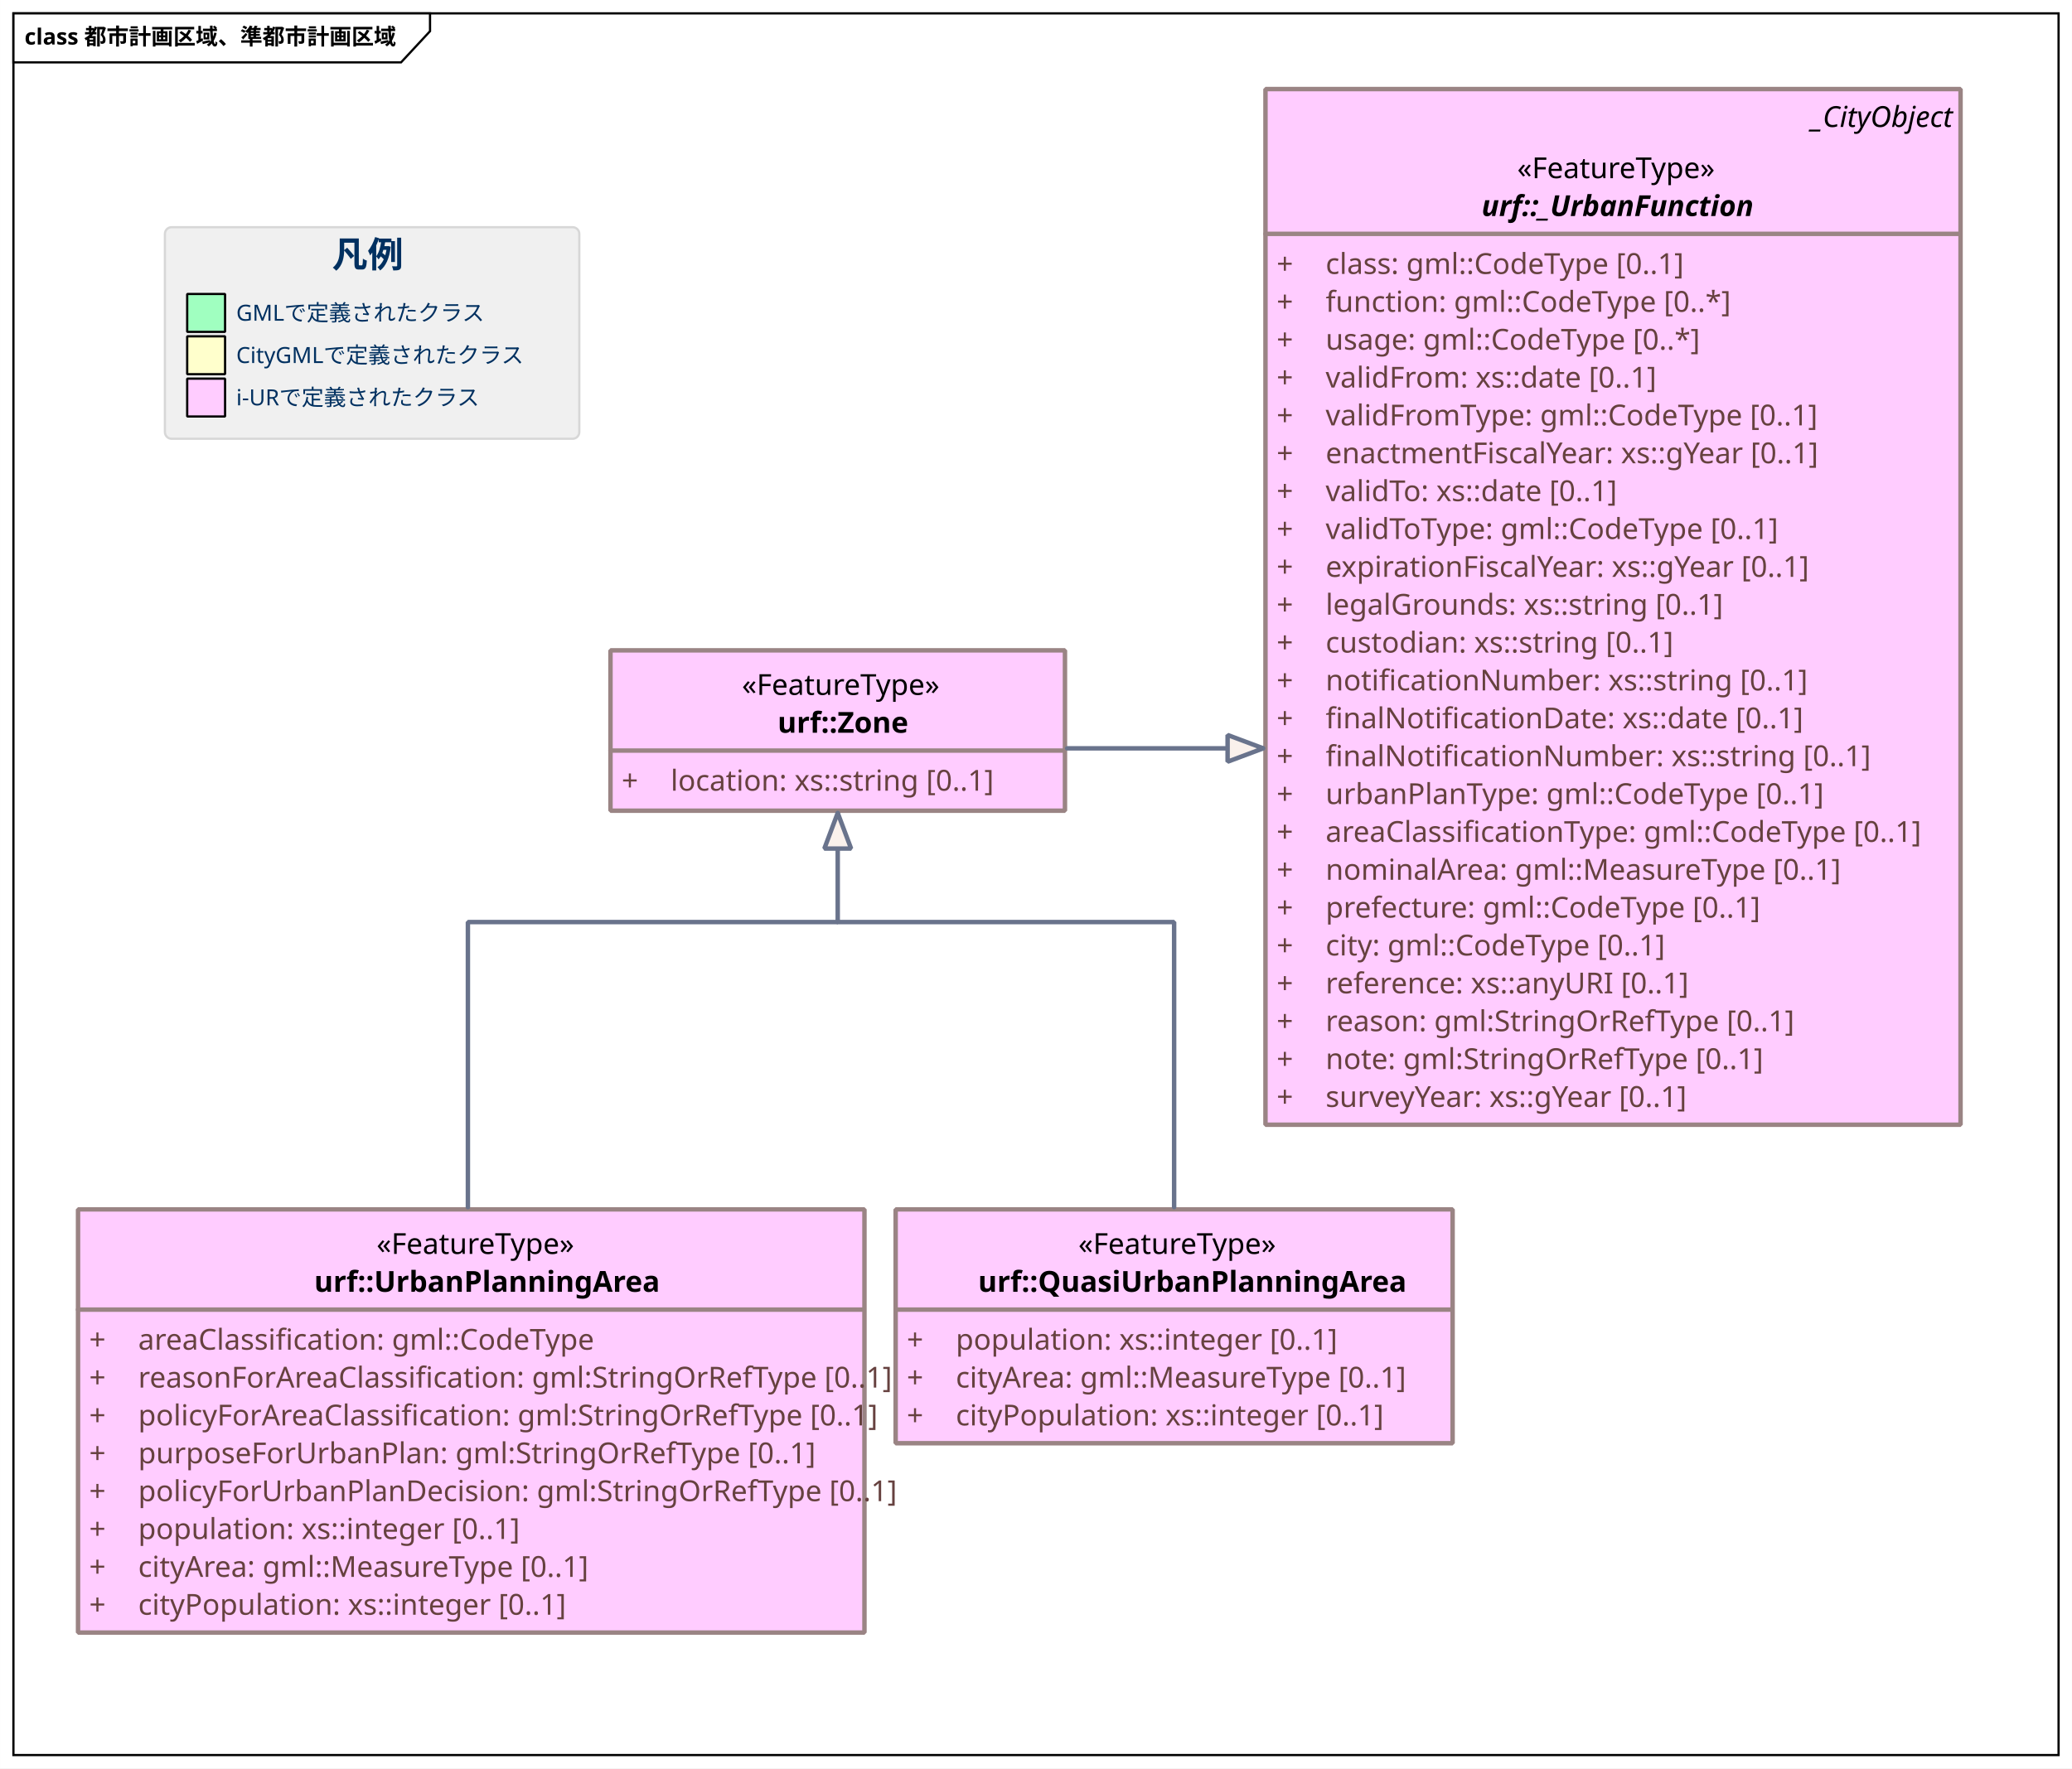
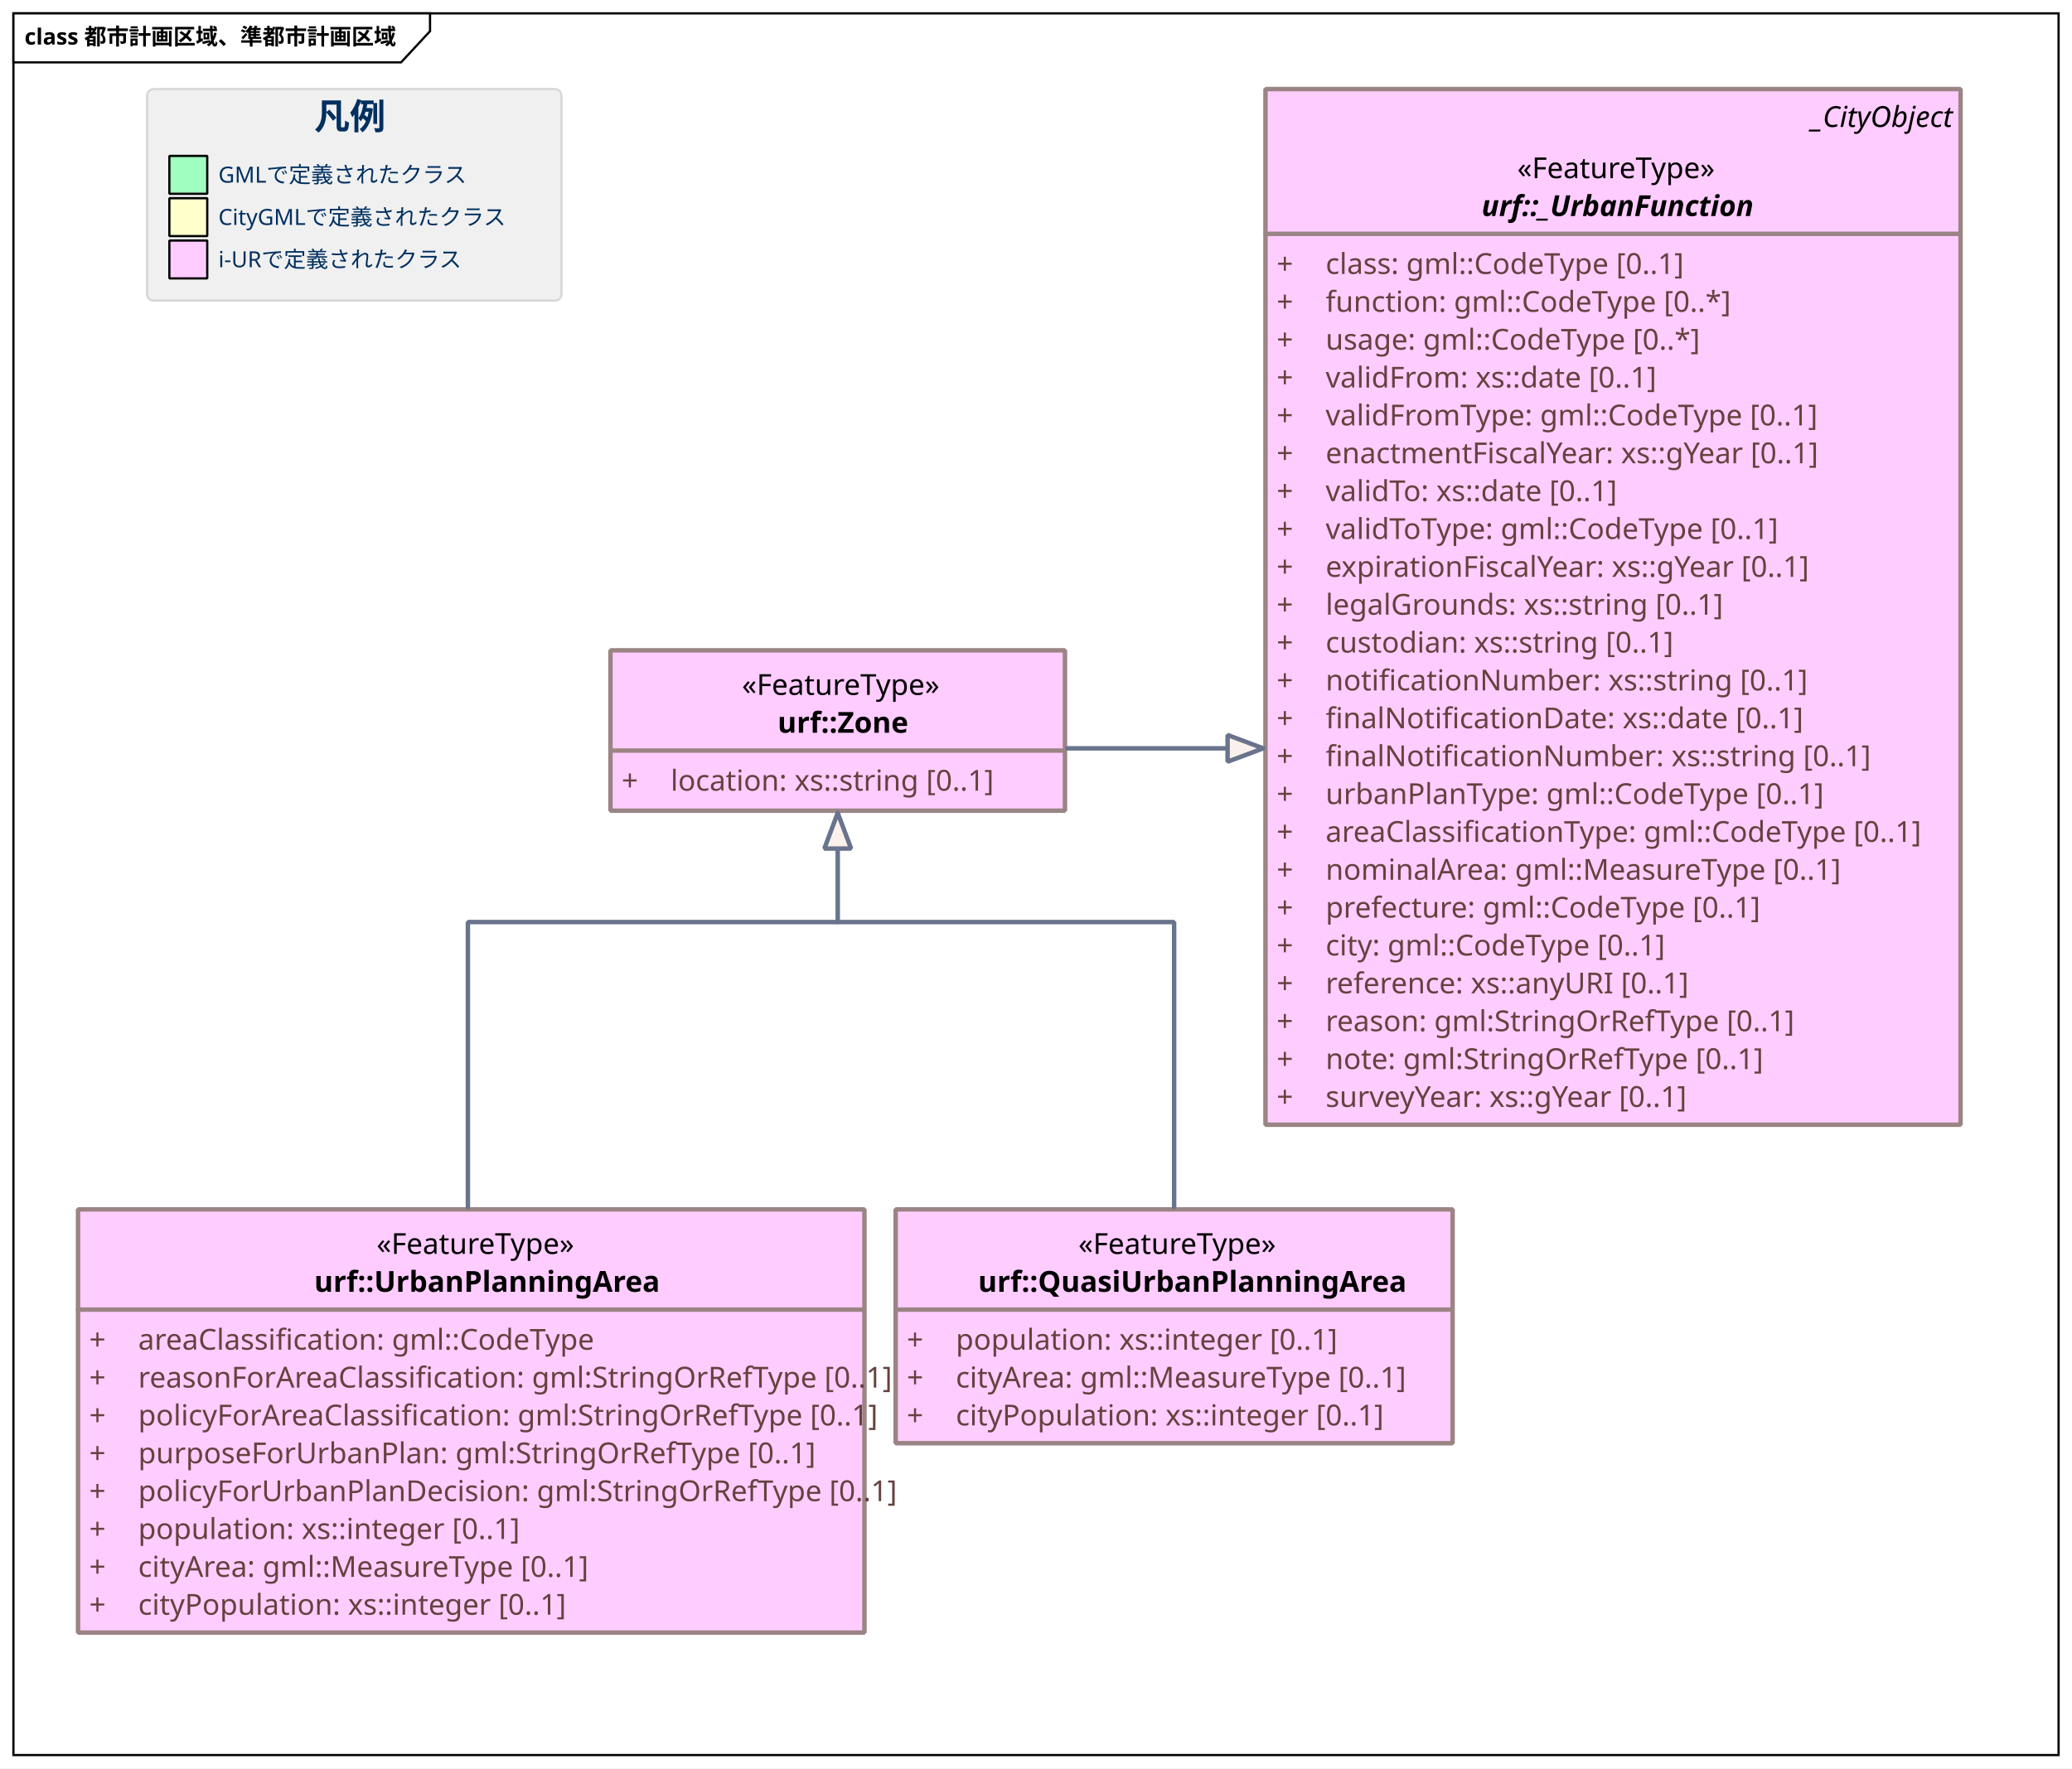
<svg xmlns="http://www.w3.org/2000/svg" width="24.61cm" height="21.01cm" viewBox="0 0 930 794">
  <g style="fill:#FFFFFF;fill-opacity:1.00;">
    <rect x="0" y="0" width="930" height="794" shape-rendering="auto" />
  </g>
  <g style="stroke-width:1;stroke-linecap:square;stroke-linejoin:miter; fill:#000000;fill-opacity:0.00; stroke:#000000; stroke-opacity:1.00">
    <path d="M 6 6 L 6 788 L 924 788 L 924 6 L 6 6" shape-rendering="auto" />
  </g>
  <g style="stroke-width:1;stroke-linecap:square;stroke-linejoin:miter; fill:#FFFFFF;fill-opacity:1.00; stroke:#000000; stroke-opacity:1.00">
    <polygon points="6 28 180 28 193 14 193 6 6 6 6 28" shape-rendering="auto" style="fill-rule:evenodd;" />
  </g>
  <g style="stroke-width:1;stroke-linecap:square;stroke-linejoin:miter; fill:#000000;fill-opacity:1.00; stroke:#000000; stroke-opacity:0.00">
    <text x="11.00" y="20.00" textLength="167" style="font-family:メイリオ; font-weight:700; font-style:normal; font-size:10px; fill:#000000;fill-opacity:1.00; stroke:#000000; stroke-opacity:0.00 stroke-width:0; white-space: pre;" xml:space="preserve" transform="rotate(-0.00 11.00 20.00)">class 都市計画区域、準都市計画区域</text>
  </g>
  <g style="stroke-width:2;stroke-linecap:round;stroke-linejoin:bevel; fill:#FFCCFF;fill-opacity:1.00; stroke:#9A8484; stroke-opacity:1.00">
    <rect x="568" y="40" width="312" height="465" rx="0.00" shape-rendering="auto" />
  </g>
  <g style="stroke-width:1;stroke-linecap:round;stroke-linejoin:bevel; fill:#000000;fill-opacity:1.00; stroke:#000000; stroke-opacity:0.00">
    <text x="813.00" y="57.00" textLength="64" style="font-family:Yu Gothic UI; font-weight:400; font-style:italic; font-size:13px; fill:#000000;fill-opacity:1.00; stroke:#000000; stroke-opacity:0.00 stroke-width:0; white-space: pre;" xml:space="preserve" transform="rotate(-0.00 813.00 57.00)">_CityObject</text>
    <text x="681.00" y="80.00" textLength="85" style="font-family:Yu Gothic UI; font-weight:400; font-style:normal; font-size:13px; fill:#000000;fill-opacity:1.00; stroke:#000000; stroke-opacity:0.00 stroke-width:0; white-space: pre;" xml:space="preserve" transform="rotate(-0.00 681.00 80.00)">«FeatureType»</text>
    <text x="665.00" y="97.00" textLength="118" style="font-family:Yu Gothic UI; font-weight:700; font-style:italic; font-size:13px; fill:#000000;fill-opacity:1.00; stroke:#000000; stroke-opacity:0.00 stroke-width:0; white-space: pre;" xml:space="preserve" transform="rotate(-0.00 665.00 97.00)">urf::_UrbanFunction</text>
  </g>
  <g style="stroke-width:2;stroke-linecap:round;stroke-linejoin:bevel; fill:#000000;fill-opacity:0.00; stroke:#9A8484; stroke-opacity:1.00">
    <path d="M 568 105 L 879 105" shape-rendering="auto" />
  </g>
  <g style="stroke-width:1;stroke-linecap:round;stroke-linejoin:bevel; fill:#66413F;fill-opacity:1.00; stroke:#000000; stroke-opacity:0.00">
    <text x="573.00" y="123.00" textLength="13" style="font-family:Yu Gothic UI; font-weight:400; font-style:normal; font-size:13px; fill:#66413F;fill-opacity:1.00; stroke:#000000; stroke-opacity:0.00 stroke-width:0; white-space: pre;" xml:space="preserve" transform="rotate(-0.00 573.00 123.00)">+ </text>
    <text x="595.00" y="123.00" textLength="154" style="font-family:Yu Gothic UI; font-weight:400; font-style:normal; font-size:13px; fill:#66413F;fill-opacity:1.00; stroke:#000000; stroke-opacity:0.00 stroke-width:0; white-space: pre;" xml:space="preserve" transform="rotate(-0.00 595.00 123.00)">class: gml::CodeType [0..1]</text>
    <text x="573.00" y="140.00" textLength="13" style="font-family:Yu Gothic UI; font-weight:400; font-style:normal; font-size:13px; fill:#66413F;fill-opacity:1.00; stroke:#000000; stroke-opacity:0.00 stroke-width:0; white-space: pre;" xml:space="preserve" transform="rotate(-0.00 573.00 140.00)">+ </text>
    <text x="595.00" y="140.00" textLength="170" style="font-family:Yu Gothic UI; font-weight:400; font-style:normal; font-size:13px; fill:#66413F;fill-opacity:1.00; stroke:#000000; stroke-opacity:0.00 stroke-width:0; white-space: pre;" xml:space="preserve" transform="rotate(-0.00 595.00 140.00)">function: gml::CodeType [0..*]</text>
    <text x="573.00" y="157.00" textLength="13" style="font-family:Yu Gothic UI; font-weight:400; font-style:normal; font-size:13px; fill:#66413F;fill-opacity:1.00; stroke:#000000; stroke-opacity:0.00 stroke-width:0; white-space: pre;" xml:space="preserve" transform="rotate(-0.00 573.00 157.00)">+ </text>
    <text x="595.00" y="157.00" textLength="159" style="font-family:Yu Gothic UI; font-weight:400; font-style:normal; font-size:13px; fill:#66413F;fill-opacity:1.00; stroke:#000000; stroke-opacity:0.00 stroke-width:0; white-space: pre;" xml:space="preserve" transform="rotate(-0.00 595.00 157.00)">usage: gml::CodeType [0..*]</text>
    <text x="573.00" y="174.00" textLength="13" style="font-family:Yu Gothic UI; font-weight:400; font-style:normal; font-size:13px; fill:#66413F;fill-opacity:1.00; stroke:#000000; stroke-opacity:0.00 stroke-width:0; white-space: pre;" xml:space="preserve" transform="rotate(-0.00 573.00 174.00)">+ </text>
    <text x="595.00" y="174.00" textLength="140" style="font-family:Yu Gothic UI; font-weight:400; font-style:normal; font-size:13px; fill:#66413F;fill-opacity:1.00; stroke:#000000; stroke-opacity:0.00 stroke-width:0; white-space: pre;" xml:space="preserve" transform="rotate(-0.00 595.00 174.00)">validFrom: xs::date [0..1]</text>
    <text x="573.00" y="191.00" textLength="13" style="font-family:Yu Gothic UI; font-weight:400; font-style:normal; font-size:13px; fill:#66413F;fill-opacity:1.00; stroke:#000000; stroke-opacity:0.00 stroke-width:0; white-space: pre;" xml:space="preserve" transform="rotate(-0.00 573.00 191.00)">+ </text>
    <text x="595.00" y="191.00" textLength="211" style="font-family:Yu Gothic UI; font-weight:400; font-style:normal; font-size:13px; fill:#66413F;fill-opacity:1.00; stroke:#000000; stroke-opacity:0.00 stroke-width:0; white-space: pre;" xml:space="preserve" transform="rotate(-0.00 595.00 191.00)">validFromType: gml::CodeType [0..1]</text>
    <text x="573.00" y="208.00" textLength="13" style="font-family:Yu Gothic UI; font-weight:400; font-style:normal; font-size:13px; fill:#66413F;fill-opacity:1.00; stroke:#000000; stroke-opacity:0.00 stroke-width:0; white-space: pre;" xml:space="preserve" transform="rotate(-0.00 573.00 208.00)">+ </text>
    <text x="595.00" y="208.00" textLength="208" style="font-family:Yu Gothic UI; font-weight:400; font-style:normal; font-size:13px; fill:#66413F;fill-opacity:1.00; stroke:#000000; stroke-opacity:0.00 stroke-width:0; white-space: pre;" xml:space="preserve" transform="rotate(-0.00 595.00 208.00)">enactmentFiscalYear: xs::gYear [0..1]</text>
    <text x="573.00" y="225.00" textLength="13" style="font-family:Yu Gothic UI; font-weight:400; font-style:normal; font-size:13px; fill:#66413F;fill-opacity:1.00; stroke:#000000; stroke-opacity:0.00 stroke-width:0; white-space: pre;" xml:space="preserve" transform="rotate(-0.00 573.00 225.00)">+ </text>
    <text x="595.00" y="225.00" textLength="125" style="font-family:Yu Gothic UI; font-weight:400; font-style:normal; font-size:13px; fill:#66413F;fill-opacity:1.00; stroke:#000000; stroke-opacity:0.00 stroke-width:0; white-space: pre;" xml:space="preserve" transform="rotate(-0.00 595.00 225.00)">validTo: xs::date [0..1]</text>
    <text x="573.00" y="242.00" textLength="13" style="font-family:Yu Gothic UI; font-weight:400; font-style:normal; font-size:13px; fill:#66413F;fill-opacity:1.00; stroke:#000000; stroke-opacity:0.00 stroke-width:0; white-space: pre;" xml:space="preserve" transform="rotate(-0.00 573.00 242.00)">+ </text>
    <text x="595.00" y="242.00" textLength="196" style="font-family:Yu Gothic UI; font-weight:400; font-style:normal; font-size:13px; fill:#66413F;fill-opacity:1.00; stroke:#000000; stroke-opacity:0.00 stroke-width:0; white-space: pre;" xml:space="preserve" transform="rotate(-0.00 595.00 242.00)">validToType: gml::CodeType [0..1]</text>
    <text x="573.00" y="259.00" textLength="13" style="font-family:Yu Gothic UI; font-weight:400; font-style:normal; font-size:13px; fill:#66413F;fill-opacity:1.00; stroke:#000000; stroke-opacity:0.00 stroke-width:0; white-space: pre;" xml:space="preserve" transform="rotate(-0.00 573.00 259.00)">+ </text>
    <text x="595.00" y="259.00" textLength="206" style="font-family:Yu Gothic UI; font-weight:400; font-style:normal; font-size:13px; fill:#66413F;fill-opacity:1.00; stroke:#000000; stroke-opacity:0.00 stroke-width:0; white-space: pre;" xml:space="preserve" transform="rotate(-0.00 595.00 259.00)">expirationFiscalYear: xs::gYear [0..1]</text>
    <text x="573.00" y="276.00" textLength="13" style="font-family:Yu Gothic UI; font-weight:400; font-style:normal; font-size:13px; fill:#66413F;fill-opacity:1.00; stroke:#000000; stroke-opacity:0.00 stroke-width:0; white-space: pre;" xml:space="preserve" transform="rotate(-0.00 573.00 276.00)">+ </text>
    <text x="595.00" y="276.00" textLength="168" style="font-family:Yu Gothic UI; font-weight:400; font-style:normal; font-size:13px; fill:#66413F;fill-opacity:1.00; stroke:#000000; stroke-opacity:0.00 stroke-width:0; white-space: pre;" xml:space="preserve" transform="rotate(-0.00 595.00 276.00)">legalGrounds: xs::string [0..1]</text>
    <text x="573.00" y="293.00" textLength="13" style="font-family:Yu Gothic UI; font-weight:400; font-style:normal; font-size:13px; fill:#66413F;fill-opacity:1.00; stroke:#000000; stroke-opacity:0.00 stroke-width:0; white-space: pre;" xml:space="preserve" transform="rotate(-0.00 573.00 293.00)">+ </text>
    <text x="595.00" y="293.00" textLength="146" style="font-family:Yu Gothic UI; font-weight:400; font-style:normal; font-size:13px; fill:#66413F;fill-opacity:1.00; stroke:#000000; stroke-opacity:0.00 stroke-width:0; white-space: pre;" xml:space="preserve" transform="rotate(-0.00 595.00 293.00)">custodian: xs::string [0..1]</text>
    <text x="573.00" y="310.00" textLength="13" style="font-family:Yu Gothic UI; font-weight:400; font-style:normal; font-size:13px; fill:#66413F;fill-opacity:1.00; stroke:#000000; stroke-opacity:0.00 stroke-width:0; white-space: pre;" xml:space="preserve" transform="rotate(-0.00 573.00 310.00)">+ </text>
    <text x="595.00" y="310.00" textLength="202" style="font-family:Yu Gothic UI; font-weight:400; font-style:normal; font-size:13px; fill:#66413F;fill-opacity:1.00; stroke:#000000; stroke-opacity:0.00 stroke-width:0; white-space: pre;" xml:space="preserve" transform="rotate(-0.00 595.00 310.00)">notificationNumber: xs::string [0..1]</text>
    <text x="573.00" y="327.00" textLength="13" style="font-family:Yu Gothic UI; font-weight:400; font-style:normal; font-size:13px; fill:#66413F;fill-opacity:1.00; stroke:#000000; stroke-opacity:0.00 stroke-width:0; white-space: pre;" xml:space="preserve" transform="rotate(-0.00 573.00 327.00)">+ </text>
    <text x="595.00" y="327.00" textLength="201" style="font-family:Yu Gothic UI; font-weight:400; font-style:normal; font-size:13px; fill:#66413F;fill-opacity:1.00; stroke:#000000; stroke-opacity:0.00 stroke-width:0; white-space: pre;" xml:space="preserve" transform="rotate(-0.00 595.00 327.00)">finalNotificationDate: xs::date [0..1]</text>
    <text x="573.00" y="344.00" textLength="13" style="font-family:Yu Gothic UI; font-weight:400; font-style:normal; font-size:13px; fill:#66413F;fill-opacity:1.00; stroke:#000000; stroke-opacity:0.00 stroke-width:0; white-space: pre;" xml:space="preserve" transform="rotate(-0.00 573.00 344.00)">+ </text>
    <text x="595.00" y="344.00" textLength="229" style="font-family:Yu Gothic UI; font-weight:400; font-style:normal; font-size:13px; fill:#66413F;fill-opacity:1.00; stroke:#000000; stroke-opacity:0.00 stroke-width:0; white-space: pre;" xml:space="preserve" transform="rotate(-0.00 595.00 344.00)">finalNotificationNumber: xs::string [0..1]</text>
    <text x="573.00" y="361.00" textLength="13" style="font-family:Yu Gothic UI; font-weight:400; font-style:normal; font-size:13px; fill:#66413F;fill-opacity:1.00; stroke:#000000; stroke-opacity:0.00 stroke-width:0; white-space: pre;" xml:space="preserve" transform="rotate(-0.00 573.00 361.00)">+ </text>
    <text x="595.00" y="361.00" textLength="212" style="font-family:Yu Gothic UI; font-weight:400; font-style:normal; font-size:13px; fill:#66413F;fill-opacity:1.00; stroke:#000000; stroke-opacity:0.00 stroke-width:0; white-space: pre;" xml:space="preserve" transform="rotate(-0.00 595.00 361.00)">urbanPlanType: gml::CodeType [0..1]</text>
    <text x="573.00" y="378.00" textLength="13" style="font-family:Yu Gothic UI; font-weight:400; font-style:normal; font-size:13px; fill:#66413F;fill-opacity:1.00; stroke:#000000; stroke-opacity:0.00 stroke-width:0; white-space: pre;" xml:space="preserve" transform="rotate(-0.00 573.00 378.00)">+ </text>
    <text x="595.00" y="378.00" textLength="255" style="font-family:Yu Gothic UI; font-weight:400; font-style:normal; font-size:13px; fill:#66413F;fill-opacity:1.00; stroke:#000000; stroke-opacity:0.00 stroke-width:0; white-space: pre;" xml:space="preserve" transform="rotate(-0.00 595.00 378.00)">areaClassificationType: gml::CodeType [0..1]</text>
    <text x="573.00" y="395.00" textLength="13" style="font-family:Yu Gothic UI; font-weight:400; font-style:normal; font-size:13px; fill:#66413F;fill-opacity:1.00; stroke:#000000; stroke-opacity:0.00 stroke-width:0; white-space: pre;" xml:space="preserve" transform="rotate(-0.00 573.00 395.00)">+ </text>
    <text x="595.00" y="395.00" textLength="219" style="font-family:Yu Gothic UI; font-weight:400; font-style:normal; font-size:13px; fill:#66413F;fill-opacity:1.00; stroke:#000000; stroke-opacity:0.00 stroke-width:0; white-space: pre;" xml:space="preserve" transform="rotate(-0.00 595.00 395.00)">nominalArea: gml::MeasureType [0..1]</text>
    <text x="573.00" y="412.00" textLength="13" style="font-family:Yu Gothic UI; font-weight:400; font-style:normal; font-size:13px; fill:#66413F;fill-opacity:1.00; stroke:#000000; stroke-opacity:0.00 stroke-width:0; white-space: pre;" xml:space="preserve" transform="rotate(-0.00 573.00 412.00)">+ </text>
    <text x="595.00" y="412.00" textLength="186" style="font-family:Yu Gothic UI; font-weight:400; font-style:normal; font-size:13px; fill:#66413F;fill-opacity:1.00; stroke:#000000; stroke-opacity:0.00 stroke-width:0; white-space: pre;" xml:space="preserve" transform="rotate(-0.00 595.00 412.00)">prefecture: gml::CodeType [0..1]</text>
    <text x="573.00" y="429.00" textLength="13" style="font-family:Yu Gothic UI; font-weight:400; font-style:normal; font-size:13px; fill:#66413F;fill-opacity:1.00; stroke:#000000; stroke-opacity:0.00 stroke-width:0; white-space: pre;" xml:space="preserve" transform="rotate(-0.00 573.00 429.00)">+ </text>
    <text x="595.00" y="429.00" textLength="145" style="font-family:Yu Gothic UI; font-weight:400; font-style:normal; font-size:13px; fill:#66413F;fill-opacity:1.00; stroke:#000000; stroke-opacity:0.00 stroke-width:0; white-space: pre;" xml:space="preserve" transform="rotate(-0.00 595.00 429.00)">city: gml::CodeType [0..1]</text>
    <text x="573.00" y="446.00" textLength="13" style="font-family:Yu Gothic UI; font-weight:400; font-style:normal; font-size:13px; fill:#66413F;fill-opacity:1.00; stroke:#000000; stroke-opacity:0.00 stroke-width:0; white-space: pre;" xml:space="preserve" transform="rotate(-0.00 573.00 446.00)">+ </text>
    <text x="595.00" y="446.00" textLength="152" style="font-family:Yu Gothic UI; font-weight:400; font-style:normal; font-size:13px; fill:#66413F;fill-opacity:1.00; stroke:#000000; stroke-opacity:0.00 stroke-width:0; white-space: pre;" xml:space="preserve" transform="rotate(-0.00 595.00 446.00)">reference: xs::anyURI [0..1]</text>
    <text x="573.00" y="463.00" textLength="13" style="font-family:Yu Gothic UI; font-weight:400; font-style:normal; font-size:13px; fill:#66413F;fill-opacity:1.00; stroke:#000000; stroke-opacity:0.00 stroke-width:0; white-space: pre;" xml:space="preserve" transform="rotate(-0.00 573.00 463.00)">+ </text>
    <text x="595.00" y="463.00" textLength="200" style="font-family:Yu Gothic UI; font-weight:400; font-style:normal; font-size:13px; fill:#66413F;fill-opacity:1.00; stroke:#000000; stroke-opacity:0.00 stroke-width:0; white-space: pre;" xml:space="preserve" transform="rotate(-0.00 595.00 463.00)">reason: gml:StringOrRefType [0..1]</text>
    <text x="573.00" y="480.00" textLength="13" style="font-family:Yu Gothic UI; font-weight:400; font-style:normal; font-size:13px; fill:#66413F;fill-opacity:1.00; stroke:#000000; stroke-opacity:0.00 stroke-width:0; white-space: pre;" xml:space="preserve" transform="rotate(-0.00 573.00 480.00)">+ </text>
    <text x="595.00" y="480.00" textLength="186" style="font-family:Yu Gothic UI; font-weight:400; font-style:normal; font-size:13px; fill:#66413F;fill-opacity:1.00; stroke:#000000; stroke-opacity:0.00 stroke-width:0; white-space: pre;" xml:space="preserve" transform="rotate(-0.00 595.00 480.00)">note: gml:StringOrRefType [0..1]</text>
    <text x="573.00" y="497.00" textLength="13" style="font-family:Yu Gothic UI; font-weight:400; font-style:normal; font-size:13px; fill:#66413F;fill-opacity:1.00; stroke:#000000; stroke-opacity:0.00 stroke-width:0; white-space: pre;" xml:space="preserve" transform="rotate(-0.00 573.00 497.00)">+ </text>
    <text x="595.00" y="497.00" textLength="154" style="font-family:Yu Gothic UI; font-weight:400; font-style:normal; font-size:13px; fill:#66413F;fill-opacity:1.00; stroke:#000000; stroke-opacity:0.00 stroke-width:0; white-space: pre;" xml:space="preserve" transform="rotate(-0.00 595.00 497.00)">surveyYear: xs::gYear [0..1]</text>
  </g>
  <g style="stroke-width:2;stroke-linecap:round;stroke-linejoin:bevel; fill:#FFCCFF;fill-opacity:1.00; stroke:#9A8484; stroke-opacity:1.00">
    <rect x="35" y="543" width="353" height="190" rx="0.00" shape-rendering="auto" />
  </g>
  <g style="stroke-width:1;stroke-linecap:round;stroke-linejoin:bevel; fill:#000000;fill-opacity:1.00; stroke:#000000; stroke-opacity:0.00">
    <text x="169.00" y="563.00" textLength="85" style="font-family:Yu Gothic UI; font-weight:400; font-style:normal; font-size:13px; fill:#000000;fill-opacity:1.00; stroke:#000000; stroke-opacity:0.00 stroke-width:0; white-space: pre;" xml:space="preserve" transform="rotate(-0.00 169.00 563.00)">«FeatureType»</text>
    <text x="141.00" y="580.00" textLength="141" style="font-family:Yu Gothic UI; font-weight:700; font-style:normal; font-size:13px; fill:#000000;fill-opacity:1.00; stroke:#000000; stroke-opacity:0.00 stroke-width:0; white-space: pre;" xml:space="preserve" transform="rotate(-0.00 141.00 580.00)">urf::UrbanPlanningArea</text>
  </g>
  <g style="stroke-width:2;stroke-linecap:round;stroke-linejoin:bevel; fill:#000000;fill-opacity:0.00; stroke:#9A8484; stroke-opacity:1.00">
    <path d="M 35 588 L 387 588" shape-rendering="auto" />
  </g>
  <g style="stroke-width:1;stroke-linecap:round;stroke-linejoin:bevel; fill:#66413F;fill-opacity:1.00; stroke:#000000; stroke-opacity:0.00">
    <text x="40.00" y="606.00" textLength="13" style="font-family:Yu Gothic UI; font-weight:400; font-style:normal; font-size:13px; fill:#66413F;fill-opacity:1.00; stroke:#000000; stroke-opacity:0.00 stroke-width:0; white-space: pre;" xml:space="preserve" transform="rotate(-0.00 40.00 606.00)">+ </text>
    <text x="62.00" y="606.00" textLength="195" style="font-family:Yu Gothic UI; font-weight:400; font-style:normal; font-size:13px; fill:#66413F;fill-opacity:1.00; stroke:#000000; stroke-opacity:0.00 stroke-width:0; white-space: pre;" xml:space="preserve" transform="rotate(-0.00 62.00 606.00)">areaClassification: gml::CodeType</text>
    <text x="40.00" y="623.00" textLength="13" style="font-family:Yu Gothic UI; font-weight:400; font-style:normal; font-size:13px; fill:#66413F;fill-opacity:1.00; stroke:#000000; stroke-opacity:0.00 stroke-width:0; white-space: pre;" xml:space="preserve" transform="rotate(-0.00 40.00 623.00)">+ </text>
    <text x="62.00" y="623.00" textLength="321" style="font-family:Yu Gothic UI; font-weight:400; font-style:normal; font-size:13px; fill:#66413F;fill-opacity:1.00; stroke:#000000; stroke-opacity:0.00 stroke-width:0; white-space: pre;" xml:space="preserve" transform="rotate(-0.00 62.00 623.00)">reasonForAreaClassification: gml:StringOrRefType [0..1]</text>
    <text x="40.00" y="640.00" textLength="13" style="font-family:Yu Gothic UI; font-weight:400; font-style:normal; font-size:13px; fill:#66413F;fill-opacity:1.00; stroke:#000000; stroke-opacity:0.00 stroke-width:0; white-space: pre;" xml:space="preserve" transform="rotate(-0.00 40.00 640.00)">+ </text>
    <text x="62.00" y="640.00" textLength="315" style="font-family:Yu Gothic UI; font-weight:400; font-style:normal; font-size:13px; fill:#66413F;fill-opacity:1.00; stroke:#000000; stroke-opacity:0.00 stroke-width:0; white-space: pre;" xml:space="preserve" transform="rotate(-0.00 62.00 640.00)">policyForAreaClassification: gml:StringOrRefType [0..1]</text>
    <text x="40.00" y="657.00" textLength="13" style="font-family:Yu Gothic UI; font-weight:400; font-style:normal; font-size:13px; fill:#66413F;fill-opacity:1.00; stroke:#000000; stroke-opacity:0.00 stroke-width:0; white-space: pre;" xml:space="preserve" transform="rotate(-0.00 40.00 657.00)">+ </text>
    <text x="62.00" y="657.00" textLength="288" style="font-family:Yu Gothic UI; font-weight:400; font-style:normal; font-size:13px; fill:#66413F;fill-opacity:1.00; stroke:#000000; stroke-opacity:0.00 stroke-width:0; white-space: pre;" xml:space="preserve" transform="rotate(-0.00 62.00 657.00)">purposeForUrbanPlan: gml:StringOrRefType [0..1]</text>
    <text x="40.00" y="674.00" textLength="13" style="font-family:Yu Gothic UI; font-weight:400; font-style:normal; font-size:13px; fill:#66413F;fill-opacity:1.00; stroke:#000000; stroke-opacity:0.00 stroke-width:0; white-space: pre;" xml:space="preserve" transform="rotate(-0.00 40.00 674.00)">+ </text>
    <text x="62.00" y="674.00" textLength="322" style="font-family:Yu Gothic UI; font-weight:400; font-style:normal; font-size:13px; fill:#66413F;fill-opacity:1.00; stroke:#000000; stroke-opacity:0.00 stroke-width:0; white-space: pre;" xml:space="preserve" transform="rotate(-0.00 62.00 674.00)">policyForUrbanPlanDecision: gml:StringOrRefType [0..1]</text>
    <text x="40.00" y="691.00" textLength="13" style="font-family:Yu Gothic UI; font-weight:400; font-style:normal; font-size:13px; fill:#66413F;fill-opacity:1.00; stroke:#000000; stroke-opacity:0.00 stroke-width:0; white-space: pre;" xml:space="preserve" transform="rotate(-0.00 40.00 691.00)">+ </text>
    <text x="62.00" y="691.00" textLength="161" style="font-family:Yu Gothic UI; font-weight:400; font-style:normal; font-size:13px; fill:#66413F;fill-opacity:1.00; stroke:#000000; stroke-opacity:0.00 stroke-width:0; white-space: pre;" xml:space="preserve" transform="rotate(-0.00 62.00 691.00)">population: xs::integer [0..1]</text>
    <text x="40.00" y="708.00" textLength="13" style="font-family:Yu Gothic UI; font-weight:400; font-style:normal; font-size:13px; fill:#66413F;fill-opacity:1.00; stroke:#000000; stroke-opacity:0.00 stroke-width:0; white-space: pre;" xml:space="preserve" transform="rotate(-0.00 40.00 708.00)">+ </text>
    <text x="62.00" y="708.00" textLength="192" style="font-family:Yu Gothic UI; font-weight:400; font-style:normal; font-size:13px; fill:#66413F;fill-opacity:1.00; stroke:#000000; stroke-opacity:0.00 stroke-width:0; white-space: pre;" xml:space="preserve" transform="rotate(-0.00 62.00 708.00)">cityArea: gml::MeasureType [0..1]</text>
    <text x="40.00" y="725.00" textLength="13" style="font-family:Yu Gothic UI; font-weight:400; font-style:normal; font-size:13px; fill:#66413F;fill-opacity:1.00; stroke:#000000; stroke-opacity:0.00 stroke-width:0; white-space: pre;" xml:space="preserve" transform="rotate(-0.00 40.00 725.00)">+ </text>
    <text x="62.00" y="725.00" textLength="179" style="font-family:Yu Gothic UI; font-weight:400; font-style:normal; font-size:13px; fill:#66413F;fill-opacity:1.00; stroke:#000000; stroke-opacity:0.00 stroke-width:0; white-space: pre;" xml:space="preserve" transform="rotate(-0.00 62.00 725.00)">cityPopulation: xs::integer [0..1]</text>
  </g>
  <g style="stroke-width:2;stroke-linecap:round;stroke-linejoin:bevel; fill:#FFCCFF;fill-opacity:1.00; stroke:#9A8484; stroke-opacity:1.00">
    <rect x="274" y="292" width="204" height="72" rx="0.00" shape-rendering="auto" />
  </g>
  <g style="stroke-width:1;stroke-linecap:round;stroke-linejoin:bevel; fill:#000000;fill-opacity:1.00; stroke:#000000; stroke-opacity:0.00">
    <text x="333.00" y="312.00" textLength="85" style="font-family:Yu Gothic UI; font-weight:400; font-style:normal; font-size:13px; fill:#000000;fill-opacity:1.00; stroke:#000000; stroke-opacity:0.00 stroke-width:0; white-space: pre;" xml:space="preserve" transform="rotate(-0.00 333.00 312.00)">«FeatureType»</text>
    <text x="349.00" y="329.00" textLength="54" style="font-family:Yu Gothic UI; font-weight:700; font-style:normal; font-size:13px; fill:#000000;fill-opacity:1.00; stroke:#000000; stroke-opacity:0.00 stroke-width:0; white-space: pre;" xml:space="preserve" transform="rotate(-0.00 349.00 329.00)">urf::Zone</text>
  </g>
  <g style="stroke-width:2;stroke-linecap:round;stroke-linejoin:bevel; fill:#000000;fill-opacity:0.00; stroke:#9A8484; stroke-opacity:1.00">
    <path d="M 274 337 L 477 337" shape-rendering="auto" />
  </g>
  <g style="stroke-width:1;stroke-linecap:round;stroke-linejoin:bevel; fill:#66413F;fill-opacity:1.00; stroke:#000000; stroke-opacity:0.00">
    <text x="279.00" y="355.00" textLength="13" style="font-family:Yu Gothic UI; font-weight:400; font-style:normal; font-size:13px; fill:#66413F;fill-opacity:1.00; stroke:#000000; stroke-opacity:0.00 stroke-width:0; white-space: pre;" xml:space="preserve" transform="rotate(-0.00 279.00 355.00)">+ </text>
    <text x="301.00" y="355.00" textLength="136" style="font-family:Yu Gothic UI; font-weight:400; font-style:normal; font-size:13px; fill:#66413F;fill-opacity:1.00; stroke:#000000; stroke-opacity:0.00 stroke-width:0; white-space: pre;" xml:space="preserve" transform="rotate(-0.00 301.00 355.00)">location: xs::string [0..1]</text>
  </g>
  <g style="stroke-width:2;stroke-linecap:round;stroke-linejoin:bevel; fill:#FFCCFF;fill-opacity:1.00; stroke:#9A8484; stroke-opacity:1.00">
    <rect x="402" y="543" width="250" height="105" rx="0.00" shape-rendering="auto" />
  </g>
  <g style="stroke-width:1;stroke-linecap:round;stroke-linejoin:bevel; fill:#000000;fill-opacity:1.00; stroke:#000000; stroke-opacity:0.00">
    <text x="484.00" y="563.00" textLength="85" style="font-family:Yu Gothic UI; font-weight:400; font-style:normal; font-size:13px; fill:#000000;fill-opacity:1.00; stroke:#000000; stroke-opacity:0.00 stroke-width:0; white-space: pre;" xml:space="preserve" transform="rotate(-0.00 484.00 563.00)">«FeatureType»</text>
    <text x="439.00" y="580.00" textLength="175" style="font-family:Yu Gothic UI; font-weight:700; font-style:normal; font-size:13px; fill:#000000;fill-opacity:1.00; stroke:#000000; stroke-opacity:0.00 stroke-width:0; white-space: pre;" xml:space="preserve" transform="rotate(-0.00 439.00 580.00)">urf::QuasiUrbanPlanningArea</text>
  </g>
  <g style="stroke-width:2;stroke-linecap:round;stroke-linejoin:bevel; fill:#000000;fill-opacity:0.00; stroke:#9A8484; stroke-opacity:1.00">
    <path d="M 402 588 L 651 588" shape-rendering="auto" />
  </g>
  <g style="stroke-width:1;stroke-linecap:round;stroke-linejoin:bevel; fill:#66413F;fill-opacity:1.00; stroke:#000000; stroke-opacity:0.00">
    <text x="407.00" y="606.00" textLength="13" style="font-family:Yu Gothic UI; font-weight:400; font-style:normal; font-size:13px; fill:#66413F;fill-opacity:1.00; stroke:#000000; stroke-opacity:0.00 stroke-width:0; white-space: pre;" xml:space="preserve" transform="rotate(-0.00 407.00 606.00)">+ </text>
    <text x="429.00" y="606.00" textLength="161" style="font-family:Yu Gothic UI; font-weight:400; font-style:normal; font-size:13px; fill:#66413F;fill-opacity:1.00; stroke:#000000; stroke-opacity:0.00 stroke-width:0; white-space: pre;" xml:space="preserve" transform="rotate(-0.00 429.00 606.00)">population: xs::integer [0..1]</text>
    <text x="407.00" y="623.00" textLength="13" style="font-family:Yu Gothic UI; font-weight:400; font-style:normal; font-size:13px; fill:#66413F;fill-opacity:1.00; stroke:#000000; stroke-opacity:0.00 stroke-width:0; white-space: pre;" xml:space="preserve" transform="rotate(-0.00 407.00 623.00)">+ </text>
    <text x="429.00" y="623.00" textLength="192" style="font-family:Yu Gothic UI; font-weight:400; font-style:normal; font-size:13px; fill:#66413F;fill-opacity:1.00; stroke:#000000; stroke-opacity:0.00 stroke-width:0; white-space: pre;" xml:space="preserve" transform="rotate(-0.00 429.00 623.00)">cityArea: gml::MeasureType [0..1]</text>
    <text x="407.00" y="640.00" textLength="13" style="font-family:Yu Gothic UI; font-weight:400; font-style:normal; font-size:13px; fill:#66413F;fill-opacity:1.00; stroke:#000000; stroke-opacity:0.00 stroke-width:0; white-space: pre;" xml:space="preserve" transform="rotate(-0.00 407.00 640.00)">+ </text>
    <text x="429.00" y="640.00" textLength="179" style="font-family:Yu Gothic UI; font-weight:400; font-style:normal; font-size:13px; fill:#66413F;fill-opacity:1.00; stroke:#000000; stroke-opacity:0.00 stroke-width:0; white-space: pre;" xml:space="preserve" transform="rotate(-0.00 429.00 640.00)">cityPopulation: xs::integer [0..1]</text>
  </g>
  <g style="stroke-width:1;stroke-linecap:round;stroke-linejoin:bevel; fill:#F0F0F0;fill-opacity:1.00; stroke:#D7D7D7; stroke-opacity:1.00">
-     <rect x="74" y="102" width="186" height="95" rx="3.00" shape-rendering="auto" />
+     <rect x="66" y="40" width="186" height="95" rx="3.00" shape-rendering="auto" />
  </g>
  <g style="stroke-width:1;stroke-linecap:round;stroke-linejoin:bevel; fill:#A0FFC0;fill-opacity:1.00; stroke:#000000; stroke-opacity:1.00">
-     <rect x="84" y="132" width="17" height="17" rx="0.00" shape-rendering="auto" />
+     <rect x="76" y="70" width="17" height="17" rx="0.00" shape-rendering="auto" />
  </g>
  <g style="stroke-width:1;stroke-linecap:round;stroke-linejoin:bevel; fill:#003060;fill-opacity:1.00; stroke:#000000; stroke-opacity:0.00">
-     <text x="106.00" y="144.00" textLength="111" style="font-family:メイリオ; font-weight:0; font-style:normal; font-size:10px; fill:#003060;fill-opacity:1.00; stroke:#000000; stroke-opacity:0.00 stroke-width:0; white-space: pre;" xml:space="preserve" transform="rotate(-0.00 106.00 144.00)">GMLで定義されたクラス</text>
+     <text x="98.00" y="82.00" textLength="111" style="font-family:メイリオ; font-weight:0; font-style:normal; font-size:10px; fill:#003060;fill-opacity:1.00; stroke:#000000; stroke-opacity:0.00 stroke-width:0; white-space: pre;" xml:space="preserve" transform="rotate(-0.00 98.00 82.00)">GMLで定義されたクラス</text>
  </g>
  <g style="stroke-width:1;stroke-linecap:round;stroke-linejoin:bevel; fill:#FFFFCC;fill-opacity:1.00; stroke:#000000; stroke-opacity:1.00">
-     <rect x="84" y="151" width="17" height="17" rx="0.00" shape-rendering="auto" />
+     <rect x="76" y="89" width="17" height="17" rx="0.00" shape-rendering="auto" />
  </g>
  <g style="stroke-width:1;stroke-linecap:round;stroke-linejoin:bevel; fill:#003060;fill-opacity:1.00; stroke:#000000; stroke-opacity:0.00">
-     <text x="106.00" y="163.00" textLength="131" style="font-family:メイリオ; font-weight:0; font-style:normal; font-size:10px; fill:#003060;fill-opacity:1.00; stroke:#000000; stroke-opacity:0.00 stroke-width:0; white-space: pre;" xml:space="preserve" transform="rotate(-0.00 106.00 163.00)">CityGMLで定義されたクラス</text>
+     <text x="98.00" y="101.00" textLength="131" style="font-family:メイリオ; font-weight:0; font-style:normal; font-size:10px; fill:#003060;fill-opacity:1.00; stroke:#000000; stroke-opacity:0.00 stroke-width:0; white-space: pre;" xml:space="preserve" transform="rotate(-0.00 98.00 101.00)">CityGMLで定義されたクラス</text>
  </g>
  <g style="stroke-width:1;stroke-linecap:round;stroke-linejoin:bevel; fill:#FFCCFF;fill-opacity:1.00; stroke:#000000; stroke-opacity:1.00">
-     <rect x="84" y="170" width="17" height="17" rx="0.00" shape-rendering="auto" />
+     <rect x="76" y="108" width="17" height="17" rx="0.00" shape-rendering="auto" />
  </g>
  <g style="stroke-width:1;stroke-linecap:round;stroke-linejoin:bevel; fill:#003060;fill-opacity:1.00; stroke:#000000; stroke-opacity:0.00">
-     <text x="106.00" y="182.00" textLength="111" style="font-family:メイリオ; font-weight:0; font-style:normal; font-size:10px; fill:#003060;fill-opacity:1.00; stroke:#000000; stroke-opacity:0.00 stroke-width:0; white-space: pre;" xml:space="preserve" transform="rotate(-0.00 106.00 182.00)">i-URで定義されたクラス</text>
-     <text x="149.00" y="120.00" textLength="22" style="font-family:メイリオ; font-weight:700; font-style:normal; font-size:16px; fill:#003060;fill-opacity:1.00; stroke:#000000; stroke-opacity:0.00 stroke-width:0; white-space: pre;" xml:space="preserve" transform="rotate(-0.00 149.00 120.00)">凡例</text>
+     <text x="98.00" y="120.00" textLength="111" style="font-family:メイリオ; font-weight:0; font-style:normal; font-size:10px; fill:#003060;fill-opacity:1.00; stroke:#000000; stroke-opacity:0.00 stroke-width:0; white-space: pre;" xml:space="preserve" transform="rotate(-0.00 98.00 120.00)">i-URで定義されたクラス</text>
+     <text x="141.00" y="58.00" textLength="22" style="font-family:メイリオ; font-weight:700; font-style:normal; font-size:16px; fill:#003060;fill-opacity:1.00; stroke:#000000; stroke-opacity:0.00 stroke-width:0; white-space: pre;" xml:space="preserve" transform="rotate(-0.00 141.00 58.00)">凡例</text>
  </g>
  <g style="stroke-width:2;stroke-linecap:round;stroke-linejoin:bevel; fill:#000000;fill-opacity:0.00; stroke:#69738C; stroke-opacity:1.00">
    <path d="M 210 542 L 210 414 L 376 414 L 376 365" shape-rendering="auto" />
  </g>
  <g style="stroke-width:2;stroke-linecap:round;stroke-linejoin:bevel; fill:#FAF1EC;fill-opacity:1.00; stroke:#69738C; stroke-opacity:1.00">
    <polygon points="382 381 370 381 376 365" shape-rendering="auto" style="fill-rule:evenodd;" />
  </g>
  <g style="stroke-width:2;stroke-linecap:round;stroke-linejoin:bevel; fill:#000000;fill-opacity:0.00; stroke:#69738C; stroke-opacity:1.00">
    <path d="M 479 336 L 567 336" shape-rendering="auto" />
  </g>
  <g style="stroke-width:2;stroke-linecap:round;stroke-linejoin:bevel; fill:#FAF1EC;fill-opacity:1.00; stroke:#69738C; stroke-opacity:1.00">
    <polygon points="551 342 551 330 567 336" shape-rendering="auto" style="fill-rule:evenodd;" />
  </g>
  <g style="stroke-width:2;stroke-linecap:round;stroke-linejoin:bevel; fill:#000000;fill-opacity:0.00; stroke:#69738C; stroke-opacity:1.00">
    <path d="M 527 542 L 527 414 L 376 414 M 376 365" shape-rendering="auto" />
  </g>
</svg>
